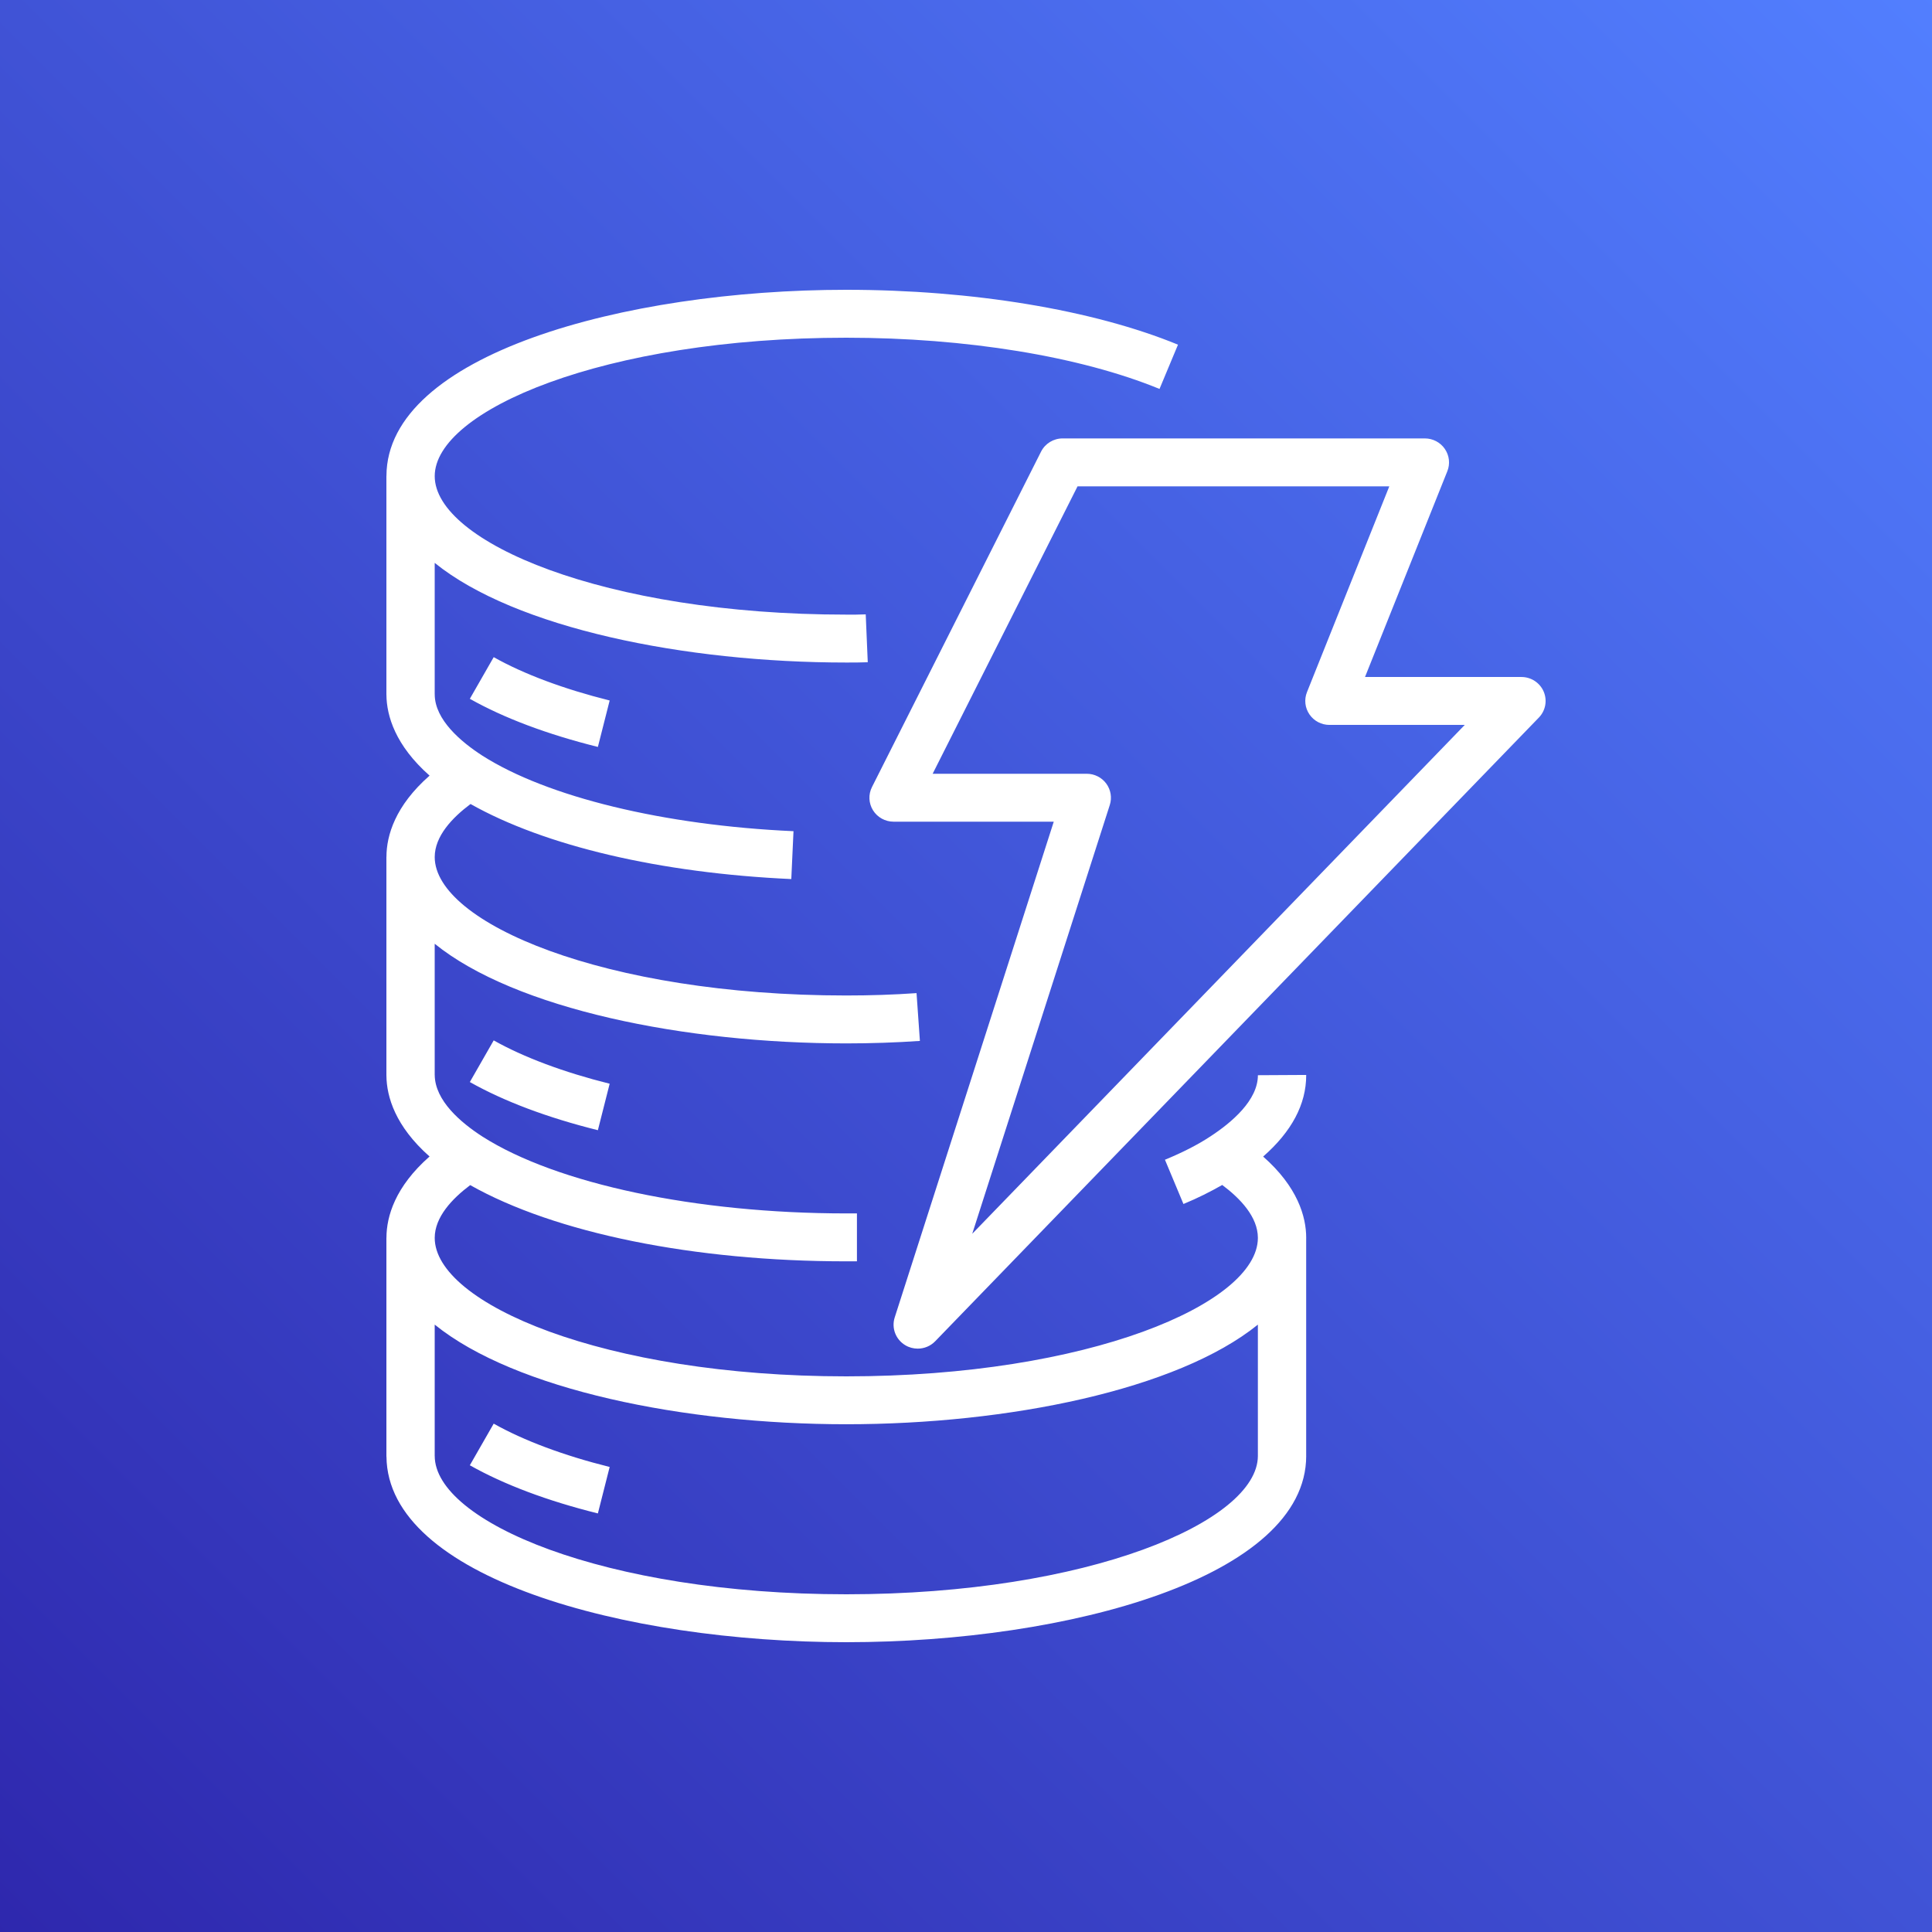
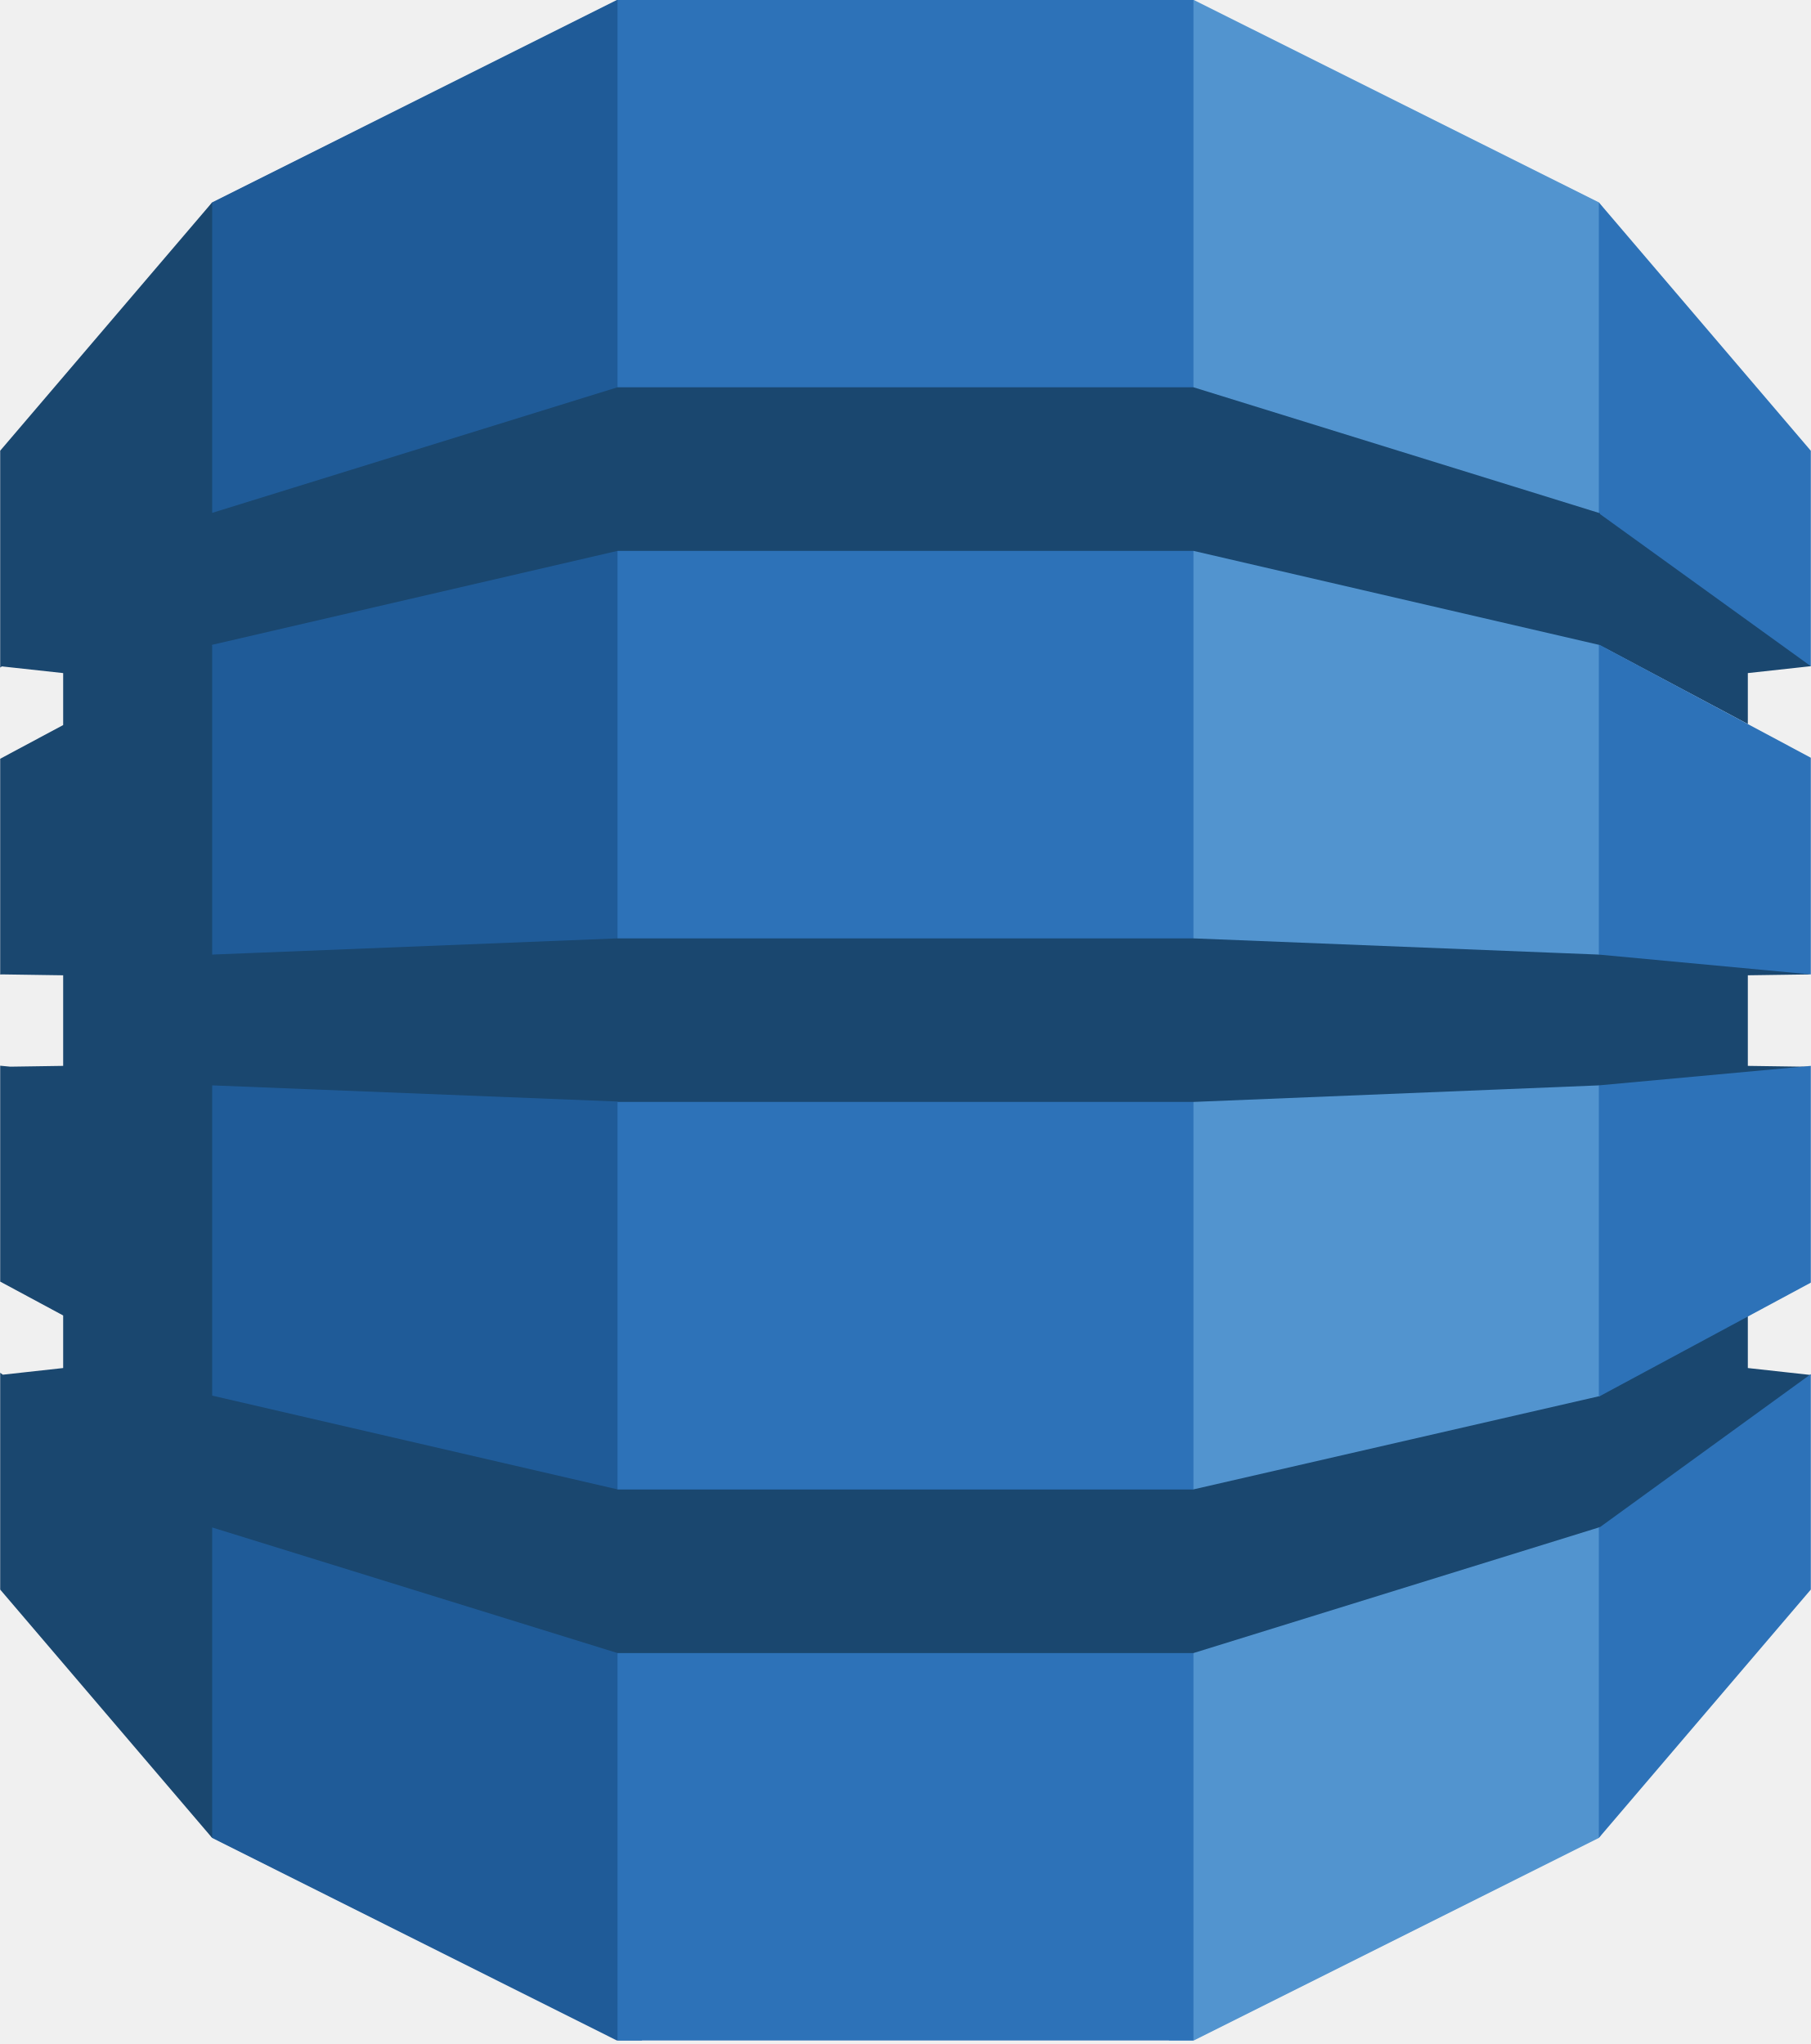
- <svg xmlns="http://www.w3.org/2000/svg" width="80px" height="80px" viewBox="0 0 80 80" version="1.1">
-   <defs>
-     <linearGradient x1="0%" y1="100%" x2="100%" y2="0%" id="linearGradient-1">
-       <stop stop-color="#2E27AD" offset="0%" />
-       <stop stop-color="#527FFF" offset="100%" />
-     </linearGradient>
-   </defs>
-   <g id="Icon-Architecture/64/Arch_Amazon-DynamoDB_64" stroke="none" stroke-width="1" fill="none" fill-rule="evenodd">
-     <g id="Icon-Architecture-BG/64/Database" fill="url(#linearGradient-1)">
-       <rect id="Rectangle" x="0" y="0" width="80" height="80" />
-     </g>
-     <path d="M52.086,54.85 C48.748,57.549 41.745,58.975 35.044,58.975 C28.342,58.975 21.337,57.548 18,54.849 L18,60.285 L18.001,60.285 C18.001,62.995 25,66.016 35.044,66.016 C45.08,66.016 52.075,62.999 52.086,60.29 L52.086,54.85 Z M52.087,44.522 L54.087,44.511 L54.087,44.522 C54.087,45.73 53.482,46.858 52.304,47.891 C53.732,49.147 54.087,50.38 54.087,51.258 C54.087,51.264 54.086,51.269 54.086,51.275 L54.086,60.285 L54.087,60.285 C54.087,65.295 44.275,68 35.044,68 C25.835,68 16.05,65.307 16.003,60.319 C16.003,60.314 16,60.309 16,60.304 L16,51.255 C16,51.253 16.002,51.25 16.002,51.247 C16.005,50.369 16.361,49.141 17.787,47.888 C16.37,46.636 16.01,45.415 16.001,44.544 L16.002,44.544 C16.002,44.54 16,44.537 16,44.533 L16,35.484 C16,35.481 16.002,35.478 16.002,35.475 C16.005,34.597 16.362,33.369 17.788,32.117 C16.37,30.865 16.01,29.643 16.001,28.773 L16.002,28.773 C16.002,28.769 16,28.765 16,28.761 L16,19.713 C16,19.71 16.002,19.707 16.002,19.704 C16.019,14.7 25.82,12 35.044,12 C40.255,12 45.261,12.828 48.778,14.272 L48.013,16.105 C44.73,14.757 40.003,13.984 35.044,13.984 C25,13.984 18.001,17.005 18.001,19.717 C18.001,22.429 25,25.45 35.044,25.45 C35.315,25.453 35.58,25.45 35.848,25.44 L35.932,27.422 C35.636,27.434 35.34,27.434 35.044,27.434 C28.342,27.434 21.337,26.007 18,23.308 L18,28.74 L18.001,28.74 L18.001,28.763 C18.011,29.803 19.078,30.712 19.972,31.289 C22.662,33.004 27.482,34.175 32.857,34.418 L32.766,36.4 C27.321,36.153 22.553,35.023 19.484,33.292 C18.728,33.857 18.001,34.622 18.001,35.489 C18.001,38.2 25,41.221 35.044,41.221 C36.029,41.221 37.007,41.189 37.952,41.123 L38.091,43.102 C37.101,43.17 36.075,43.205 35.044,43.205 C28.342,43.205 21.337,41.778 18,39.079 L18,44.511 L18.001,44.511 C18.011,45.575 19.078,46.482 19.972,47.06 C23.048,49.023 28.824,50.245 35.044,50.245 L35.484,50.245 L35.484,52.229 L35.044,52.229 C28.725,52.229 22.982,51.055 19.47,49.073 C18.718,49.637 18.001,50.398 18.001,51.258 C18.001,53.97 25,56.992 35.044,56.992 C45.08,56.992 52.075,53.974 52.086,51.265 L52.086,51.255 L52.086,51.254 C52.084,50.392 51.364,49.631 50.61,49.067 C50.122,49.344 49.599,49.61 49.004,49.855 L48.238,48.022 C48.964,47.724 49.594,47.402 50.111,47.062 C51.013,46.474 52.087,45.555 52.087,44.522 L52.087,44.522 Z M60.653,30.017 L55.049,30.017 C54.718,30.017 54.407,29.854 54.222,29.582 C54.035,29.31 53.997,28.964 54.119,28.66 L57.528,20.138 L44.619,20.138 L38.619,32.04 L45.001,32.04 C45.32,32.04 45.62,32.192 45.809,32.447 C45.996,32.703 46.051,33.031 45.954,33.333 L40.258,51.089 L60.653,30.017 Z M63.722,29.712 L38.723,55.54 C38.528,55.74 38.266,55.844 38.001,55.844 C37.825,55.844 37.648,55.799 37.49,55.705 C37.09,55.469 36.907,54.992 37.048,54.552 L43.634,34.024 L37.001,34.024 C36.654,34.024 36.333,33.846 36.15,33.554 C35.968,33.261 35.951,32.896 36.107,32.589 L43.107,18.703 C43.276,18.367 43.622,18.154 44.001,18.154 L59.001,18.154 C59.332,18.154 59.643,18.318 59.828,18.589 C60.015,18.862 60.053,19.207 59.931,19.512 L56.522,28.033 L63,28.033 C63.4,28.033 63.763,28.271 63.92,28.636 C64.077,29.002 63.999,29.426 63.722,29.712 L63.722,29.712 Z M19.455,60.674 C20.872,61.473 22.656,62.144 24.757,62.668 L25.245,60.744 C23.346,60.271 21.686,59.65 20.443,58.95 L19.455,60.674 Z M24.757,46.799 L25.245,44.875 C23.346,44.401 21.686,43.78 20.443,43.08 L19.455,44.805 C20.872,45.603 22.655,46.275 24.757,46.799 L24.757,46.799 Z M19.455,28.936 L20.443,27.211 C21.684,27.911 23.345,28.531 25.245,29.006 L24.757,30.929 C22.653,30.404 20.87,29.733 19.455,28.936 L19.455,28.936 Z" id="Amazon-DynamoDB_Icon_64_Squid" fill="#FFFFFF" />
-   </g>
+ <svg xmlns="http://www.w3.org/2000/svg" width="2215" height="2500" viewBox="0 0 256 289" preserveAspectRatio="xMidYMid">
+   <path d="M165.258 288.501h3.508l57.261-28.634.953-1.347V29.964l-.953-1.354L168.766 0h-3.551l.043 288.501" fill="#5294CF" />
+   <path d="M90.741 288.501h-3.557l-57.212-28.634-1.161-1.997-.589-226.742 1.75-2.518L87.184 0h3.601l-.044 288.501" fill="#1F5B98" />
+   <path d="M87.285 0h81.426v288.501H87.285V0z" fill="#2D72B8" />
+   <path d="M256 137.769l-1.935-.429-27.628-2.576-.41.204-57.312-2.292h-81.43l-57.313 2.292V91.264l-.06.032.06-.128 57.313-13.28h81.43l57.312 13.28 21.069 11.199v-7.2l8.904-.974-.922-1.798-28.192-20.159-.859.279-57.312-17.759h-81.43L29.972 72.515V28.61L0 63.723v30.666l.232-.168 8.672.946v7.348L0 107.28v30.513l.232-.024 8.672.128v12.807l-7.482.112L0 150.68v30.525l8.904 4.788v7.433l-8.531.942-.373-.28v30.661l29.972 35.118v-43.901l57.313 17.759h81.43l57.481-17.811.764.335 27.821-19.862 1.219-1.979-8.904-.982v-7.284l-1.167-.466-19.043 10.265-.69 1.44-57.481 13.203v.016h-81.43v-.016l-57.313-13.259v-43.864l57.313 2.284v.056h81.43l57.312-2.34 1.305.6 26.779-2.306 1.889-.923-8.904-.128v-12.807l8.904-.128" fill="#1A476F" />
+   <path d="M226.027 215.966v43.901L256 224.749v-30.461l-29.8 21.626-.173.052M226.027 197.421l.173-.04 29.8-16.028v-30.649l-29.973 2.757v43.96M226.2 91.208l-.173-.04v43.8L256 137.769v-30.634l-29.8-15.927M226.2 72.687L256 94.193V63.731L226.027 28.61v43.905l.173.06v.112" fill="#2D72B8" />
</svg>
